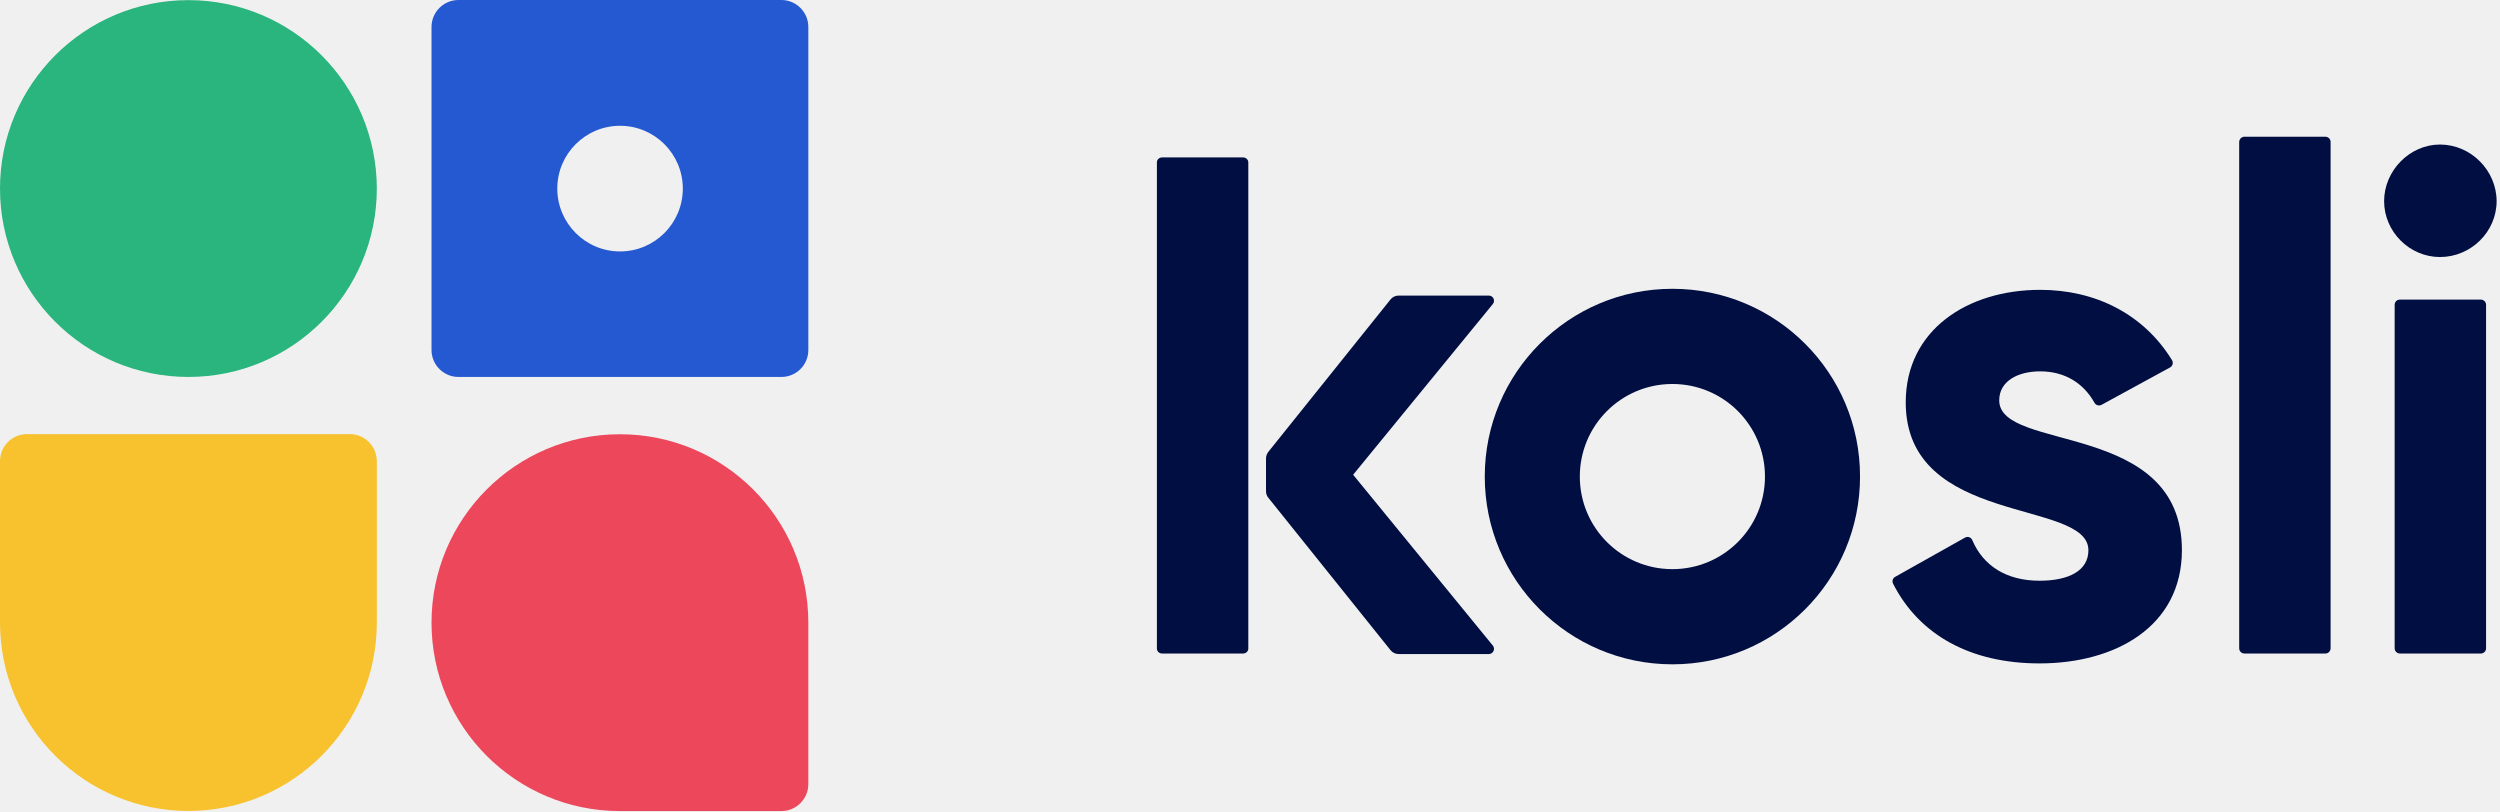
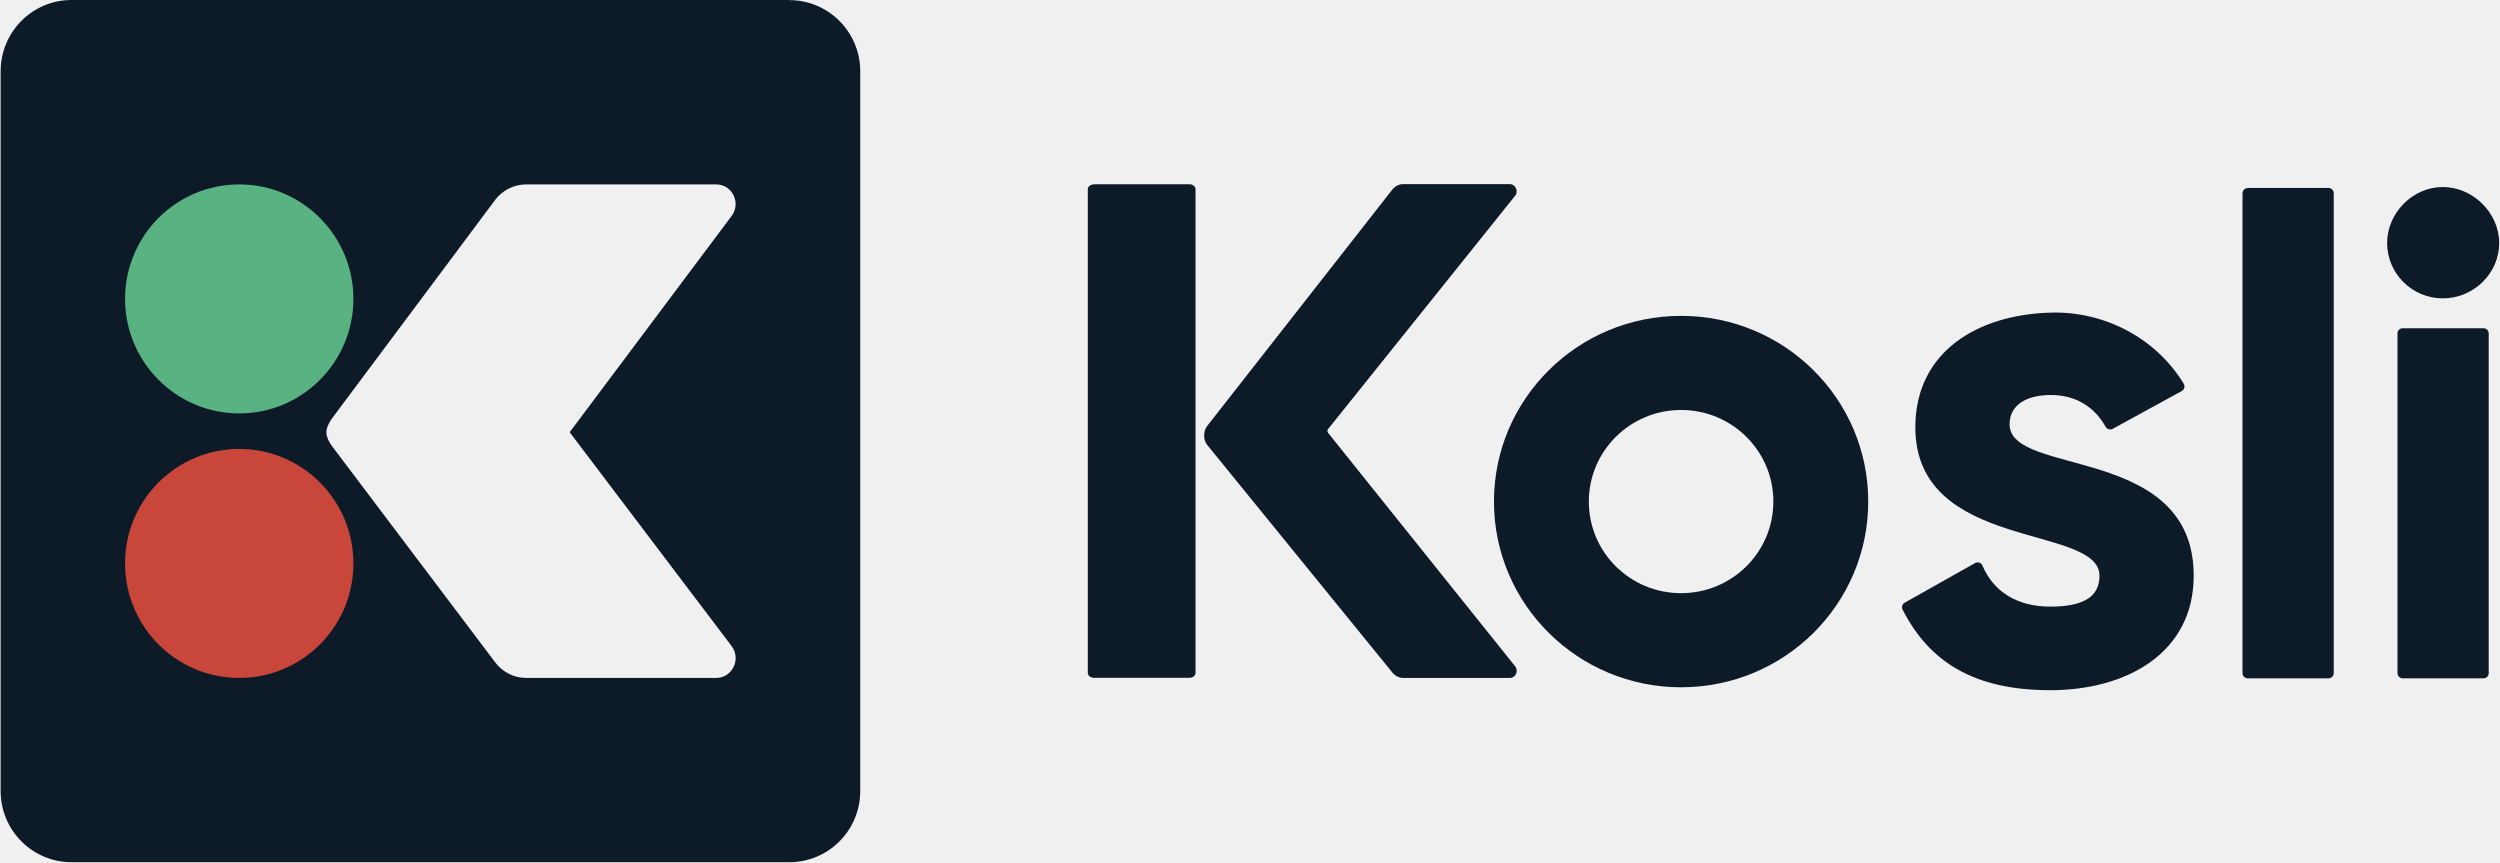
- <svg xmlns="http://www.w3.org/2000/svg" version="1.1" id="Layer_1" x="0px" y="0px" viewBox="0 0 1920 622.9" style="enable-background:new 0 0 1920 622.9;" xml:space="preserve">
-   <style type="text/css">
- 	.st0{fill:#2459D1;}
- 	.st1{fill:#29B57D;}
- 	.st2{fill:#F7C22E;}
- 	.st3{fill:#ED475C;}
- 	.st4{fill:#000E41;}
- </style>
-   <g>
-     <path class="st0" d="M524.4,144.8c0,26.7-21.6,48.3-48.2,48.3c-26.6,0-48.2-21.6-48.2-48.3c0-26.6,21.6-48.2,48.2-48.2   C502.8,96.6,524.4,118.2,524.4,144.8 M620.8,268.8V20.7c0-11.4-9.3-20.7-20.7-20.7h-248c-11.4,0-20.7,9.3-20.7,20.7v248.1   c0,11.4,9.3,20.7,20.7,20.7h248C611.6,289.5,620.8,280.2,620.8,268.8" />
-     <path class="st1" d="M144.7,0.1C64.8,0.1,0,64.9,0,144.8c0,79.9,64.8,144.7,144.7,144.7c79.9,0,144.7-64.8,144.7-144.7   C289.3,64.9,224.6,0.1,144.7,0.1" />
-     <path class="st2" d="M268.7,333.4h-124h-124C9.3,333.4,0,342.7,0,354.1v124v0c0,79.9,64.8,144.7,144.7,144.7   s144.7-64.8,144.7-144.7v0v-124C289.3,342.7,280.1,333.4,268.7,333.4" />
-     <path class="st3" d="M620.8,478.7c0-0.2,0-0.3,0-0.5c0-79.9-64.8-144.7-144.7-144.7s-144.7,64.8-144.7,144.7   c0,79.9,64.8,144.7,144.7,144.7c0.2,0,0.3,0,0.5,0v0h123.5c11.4,0,20.7-9.3,20.7-20.7L620.8,478.7L620.8,478.7z" />
+ <svg xmlns="http://www.w3.org/2000/svg" width="116" height="40" viewBox="0 0 116 40" fill="none">
+   <g clip-path="url(#clip0_7436_5720)">
+     <path d="M36.627 0H3.319C1.498 0 0.03 1.484 0.03 3.304V36.708C0.03 38.528 1.504 40.006 3.319 40.006H36.627C38.441 40.006 39.915 38.528 39.915 36.708V3.304C39.915 1.484 38.441 0.006 36.627 0.006V0ZM33.229 31.456H24.418C23.852 31.456 23.316 31.188 22.975 30.73L15.43 20.733C15.308 20.574 15.144 20.311 15.144 20.055C15.144 19.799 15.339 19.493 15.461 19.34L22.975 9.276C23.316 8.824 23.852 8.556 24.418 8.556H33.229C33.978 8.556 34.398 9.423 33.947 10.021L26.433 20.055L33.947 29.979C34.404 30.583 33.978 31.456 33.229 31.456Z" fill="#0D1A28" />
+     <path d="M11.101 8.557C8.172 8.557 5.803 10.938 5.803 13.87C5.803 16.801 8.178 19.183 11.101 19.183C14.024 19.183 16.398 16.801 16.398 13.87C16.398 10.938 14.024 8.557 11.101 8.557Z" fill="#59B281" />
+     <path d="M11.101 31.456C8.172 31.456 5.803 29.081 5.803 26.143C5.803 23.206 8.178 20.83 11.101 20.83C14.024 20.83 16.398 23.206 16.398 26.143C16.398 29.081 14.024 31.456 11.101 31.456Z" fill="#C8463A" />
+     <path d="M110.763 11.279C110.763 9.881 111.945 8.678 113.345 8.678C114.746 8.678 115.963 9.881 115.963 11.279C115.963 12.678 114.782 13.844 113.345 13.844C111.908 13.844 110.763 12.678 110.763 11.279ZM111.488 15.23H115.233C115.367 15.23 115.476 15.34 115.476 15.469V31.236C115.476 31.371 115.367 31.475 115.233 31.475H111.488C111.354 31.475 111.244 31.365 111.244 31.236V15.469C111.244 15.328 111.354 15.23 111.488 15.23Z" fill="#0D1A28" />
+     <path d="M101.788 26.712C101.788 30.297 98.676 32.025 95.132 32.025C91.588 32.025 89.512 30.706 88.282 28.288C88.221 28.172 88.263 28.025 88.379 27.964L91.643 26.126C91.771 26.053 91.929 26.108 91.984 26.242C92.496 27.445 93.579 28.147 95.132 28.147C96.685 28.147 97.416 27.683 97.416 26.718C97.416 24.294 88.83 25.625 88.872 19.781C88.897 16.318 91.753 14.596 95.163 14.505C97.611 14.437 100.01 15.653 101.325 17.802C101.398 17.918 101.355 18.077 101.234 18.144L98.031 19.897C97.915 19.958 97.769 19.921 97.702 19.805C97.184 18.871 96.301 18.328 95.163 18.328C94.024 18.328 93.245 18.792 93.245 19.689C93.245 22.132 101.788 20.605 101.788 26.712Z" fill="#0D1A28" />
+     <path d="M61.623 20.085C61.581 20.036 61.581 19.963 61.623 19.908L70.3 9.086C70.471 8.873 70.325 8.543 70.051 8.543H65.112C64.917 8.543 64.729 8.635 64.607 8.793L56.021 19.755C55.93 19.871 55.875 20.024 55.875 20.17V20.238C55.875 20.39 55.924 20.537 56.021 20.653L64.607 31.206C64.729 31.364 64.917 31.456 65.112 31.456H70.051C70.331 31.456 70.477 31.132 70.3 30.912L61.623 20.085Z" fill="#0D1A28" />
+     <path d="M50.76 8.549H55.187C55.345 8.549 55.473 8.653 55.473 8.775V31.224C55.473 31.352 55.345 31.45 55.187 31.45H50.76C50.602 31.45 50.474 31.346 50.474 31.224V8.781C50.474 8.653 50.602 8.555 50.76 8.555V8.549Z" fill="#0D1A28" />
+     <path d="M78.003 14.656C73.205 14.656 69.32 18.516 69.32 23.273C69.32 28.03 73.205 31.89 78.003 31.89C82.802 31.89 86.686 28.036 86.686 23.273C86.686 18.51 82.802 14.656 78.003 14.656ZM78.003 27.523C75.634 27.523 73.722 25.624 73.722 23.273C73.722 20.922 75.641 19.023 78.003 19.023C80.366 19.023 82.284 20.922 82.284 23.273C82.284 25.624 80.366 27.523 78.003 27.523Z" fill="#0D1A28" />
+     <path d="M104.296 8.721H108.041C108.175 8.721 108.285 8.831 108.285 8.959V31.237C108.285 31.371 108.175 31.475 108.041 31.475H104.296C104.163 31.475 104.053 31.365 104.053 31.237V8.965C104.053 8.831 104.163 8.727 104.296 8.727V8.721Z" fill="#0D1A28" />
  </g>
-   <path class="st4" d="M1675.7,422.5c0,58.7-51.1,87-109.3,87c-52.8,0-92.3-21.6-112.5-61.2c-1-1.9-0.3-4.3,1.6-5.3l53.6-30.1  c2.1-1.2,4.7-0.3,5.6,1.9c8.4,19.7,26.2,31.2,51.7,31.2c22.3,0,37.5-7.6,37.5-23.4c0-39.7-140.3-17.9-140.3-113.6  c0-55.5,47.3-86.4,103.3-86.4c42.6,0,79.6,18.8,101.2,54c1.2,1.9,0.5,4.5-1.5,5.6l-52.6,28.7c-1.9,1-4.3,0.4-5.4-1.5  c-8.5-15.3-23-24.2-41.7-24.2c-17.4,0-31.5,7.6-31.5,22.3C1535.5,347.5,1675.7,322.5,1675.7,422.5z" />
-   <path class="st4" d="M1723.7,105h62.2c2.2,0,4,1.8,4,4v388.9c0,2.2-1.8,4-4,4h-62.2c-2.2,0-4-1.8-4-4V109  C1719.8,106.8,1721.5,105,1723.7,105z" />
-   <path class="st4" d="M1831,154.5c0-23.4,19.6-43.5,42.9-43.5c23.9,0,43.5,20.1,43.5,43.5c0,23.4-19.6,42.9-43.5,42.9  C1850.5,197.4,1831,177.9,1831,154.5z M1843.1,230.1h62.2c2.2,0,4,1.8,4,4v263.8c0,2.2-1.8,4-4,4h-62.2c-2.2,0-4-1.8-4-4V234.1  C1839.1,231.8,1840.9,230.1,1843.1,230.1z" />
-   <path class="st4" d="M1039.2,364.6l107.3-131.1c2.1-2.6,0.3-6.5-3.1-6.5h-69.3c-2.4,0-4.7,1.1-6.2,3l-93.8,117  c-1.1,1.4-1.8,3.2-1.8,5v25.3c0,1.8,0.6,3.6,1.8,5l93.8,117c1.5,1.9,3.8,3,6.2,3h69.3c3.4,0,5.2-3.9,3.1-6.5L1039.2,364.6z" />
-   <path class="st4" d="M1284.4,221.8c-79.6,0-144.1,64.6-144.1,144.2c0,79.6,64.5,144.2,144.1,144.2s144.1-64.5,144.1-144.2  C1428.6,286.3,1364,221.8,1284.4,221.8 M1284.4,437.1c-39.3,0-71.1-31.8-71.1-71.1c0-39.3,31.8-71.1,71.1-71.1  c39.3,0,71.1,31.8,71.1,71.1C1355.5,405.3,1323.7,437.1,1284.4,437.1" />
-   <path class="st4" d="M892.5,120.9h62.2c2.2,0,4,1.7,4,3.8v373.4c0,2.1-1.8,3.8-4,3.8h-62.2c-2.2,0-4-1.7-4-3.8V124.7  C888.5,122.6,890.3,120.9,892.5,120.9z" />
+   <defs>
+     <clipPath id="clip0_7436_5720">
+       <rect width="116" height="40" fill="white" />
+     </clipPath>
+   </defs>
</svg>
